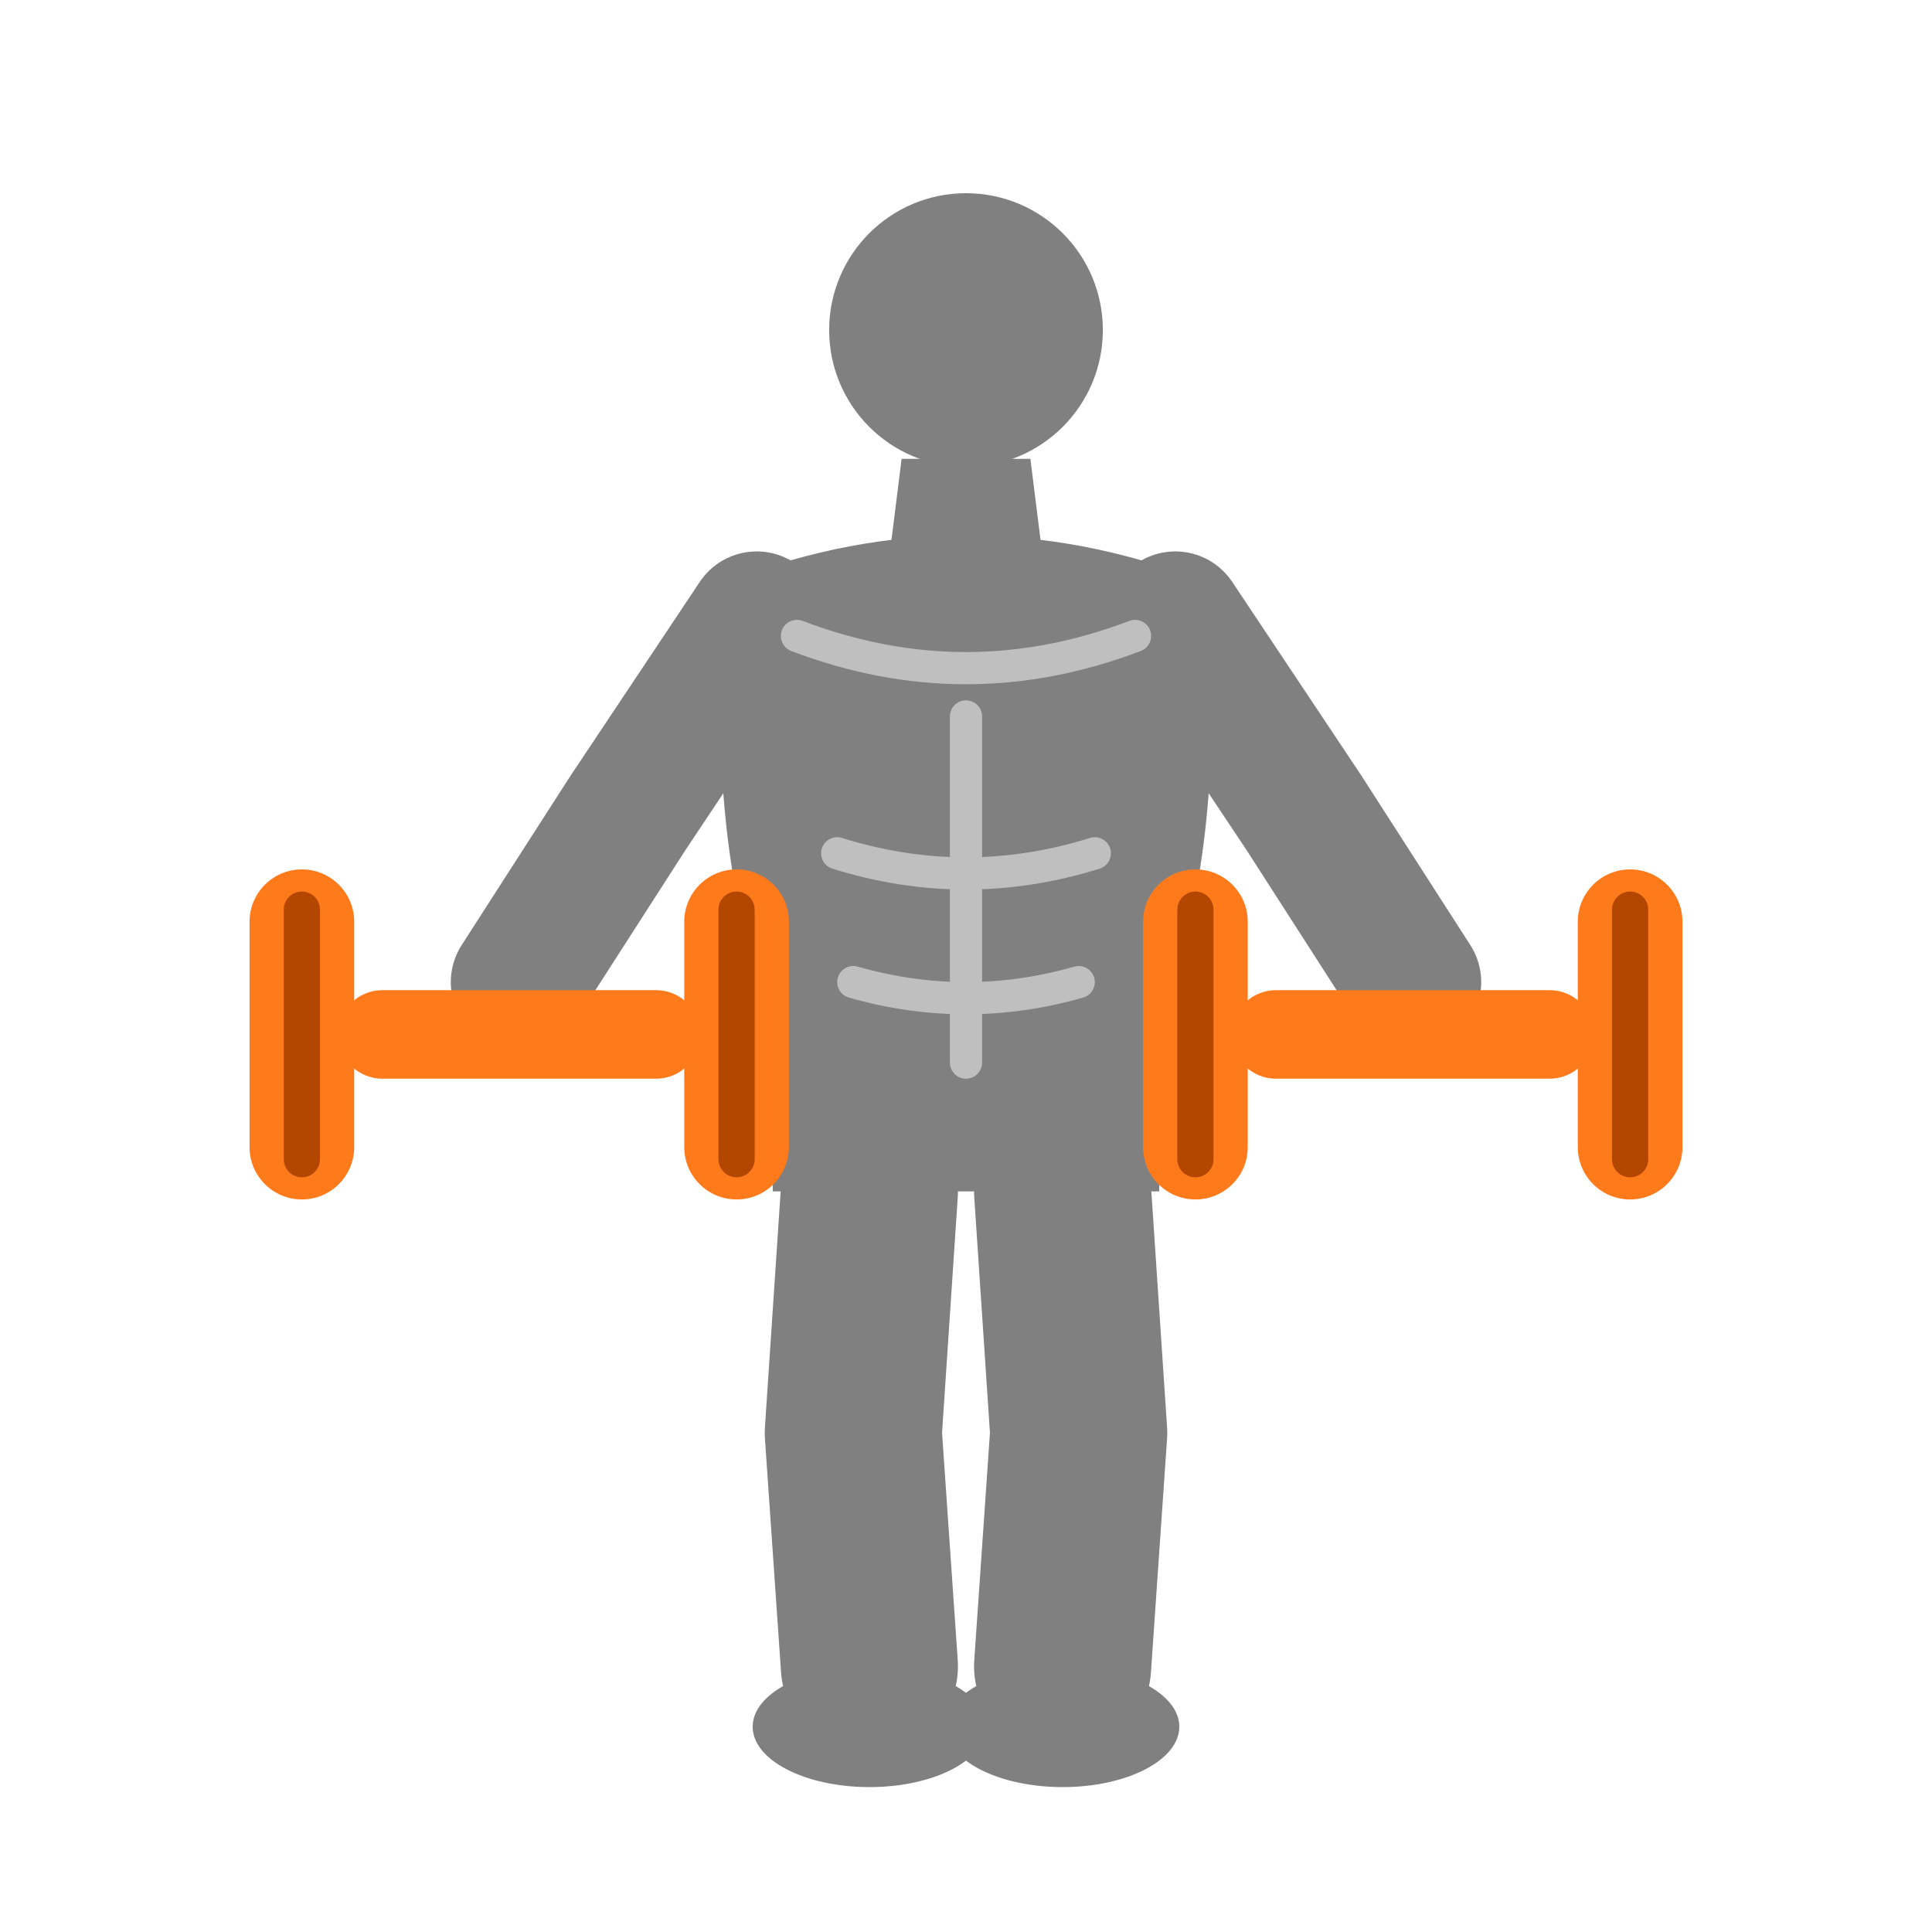
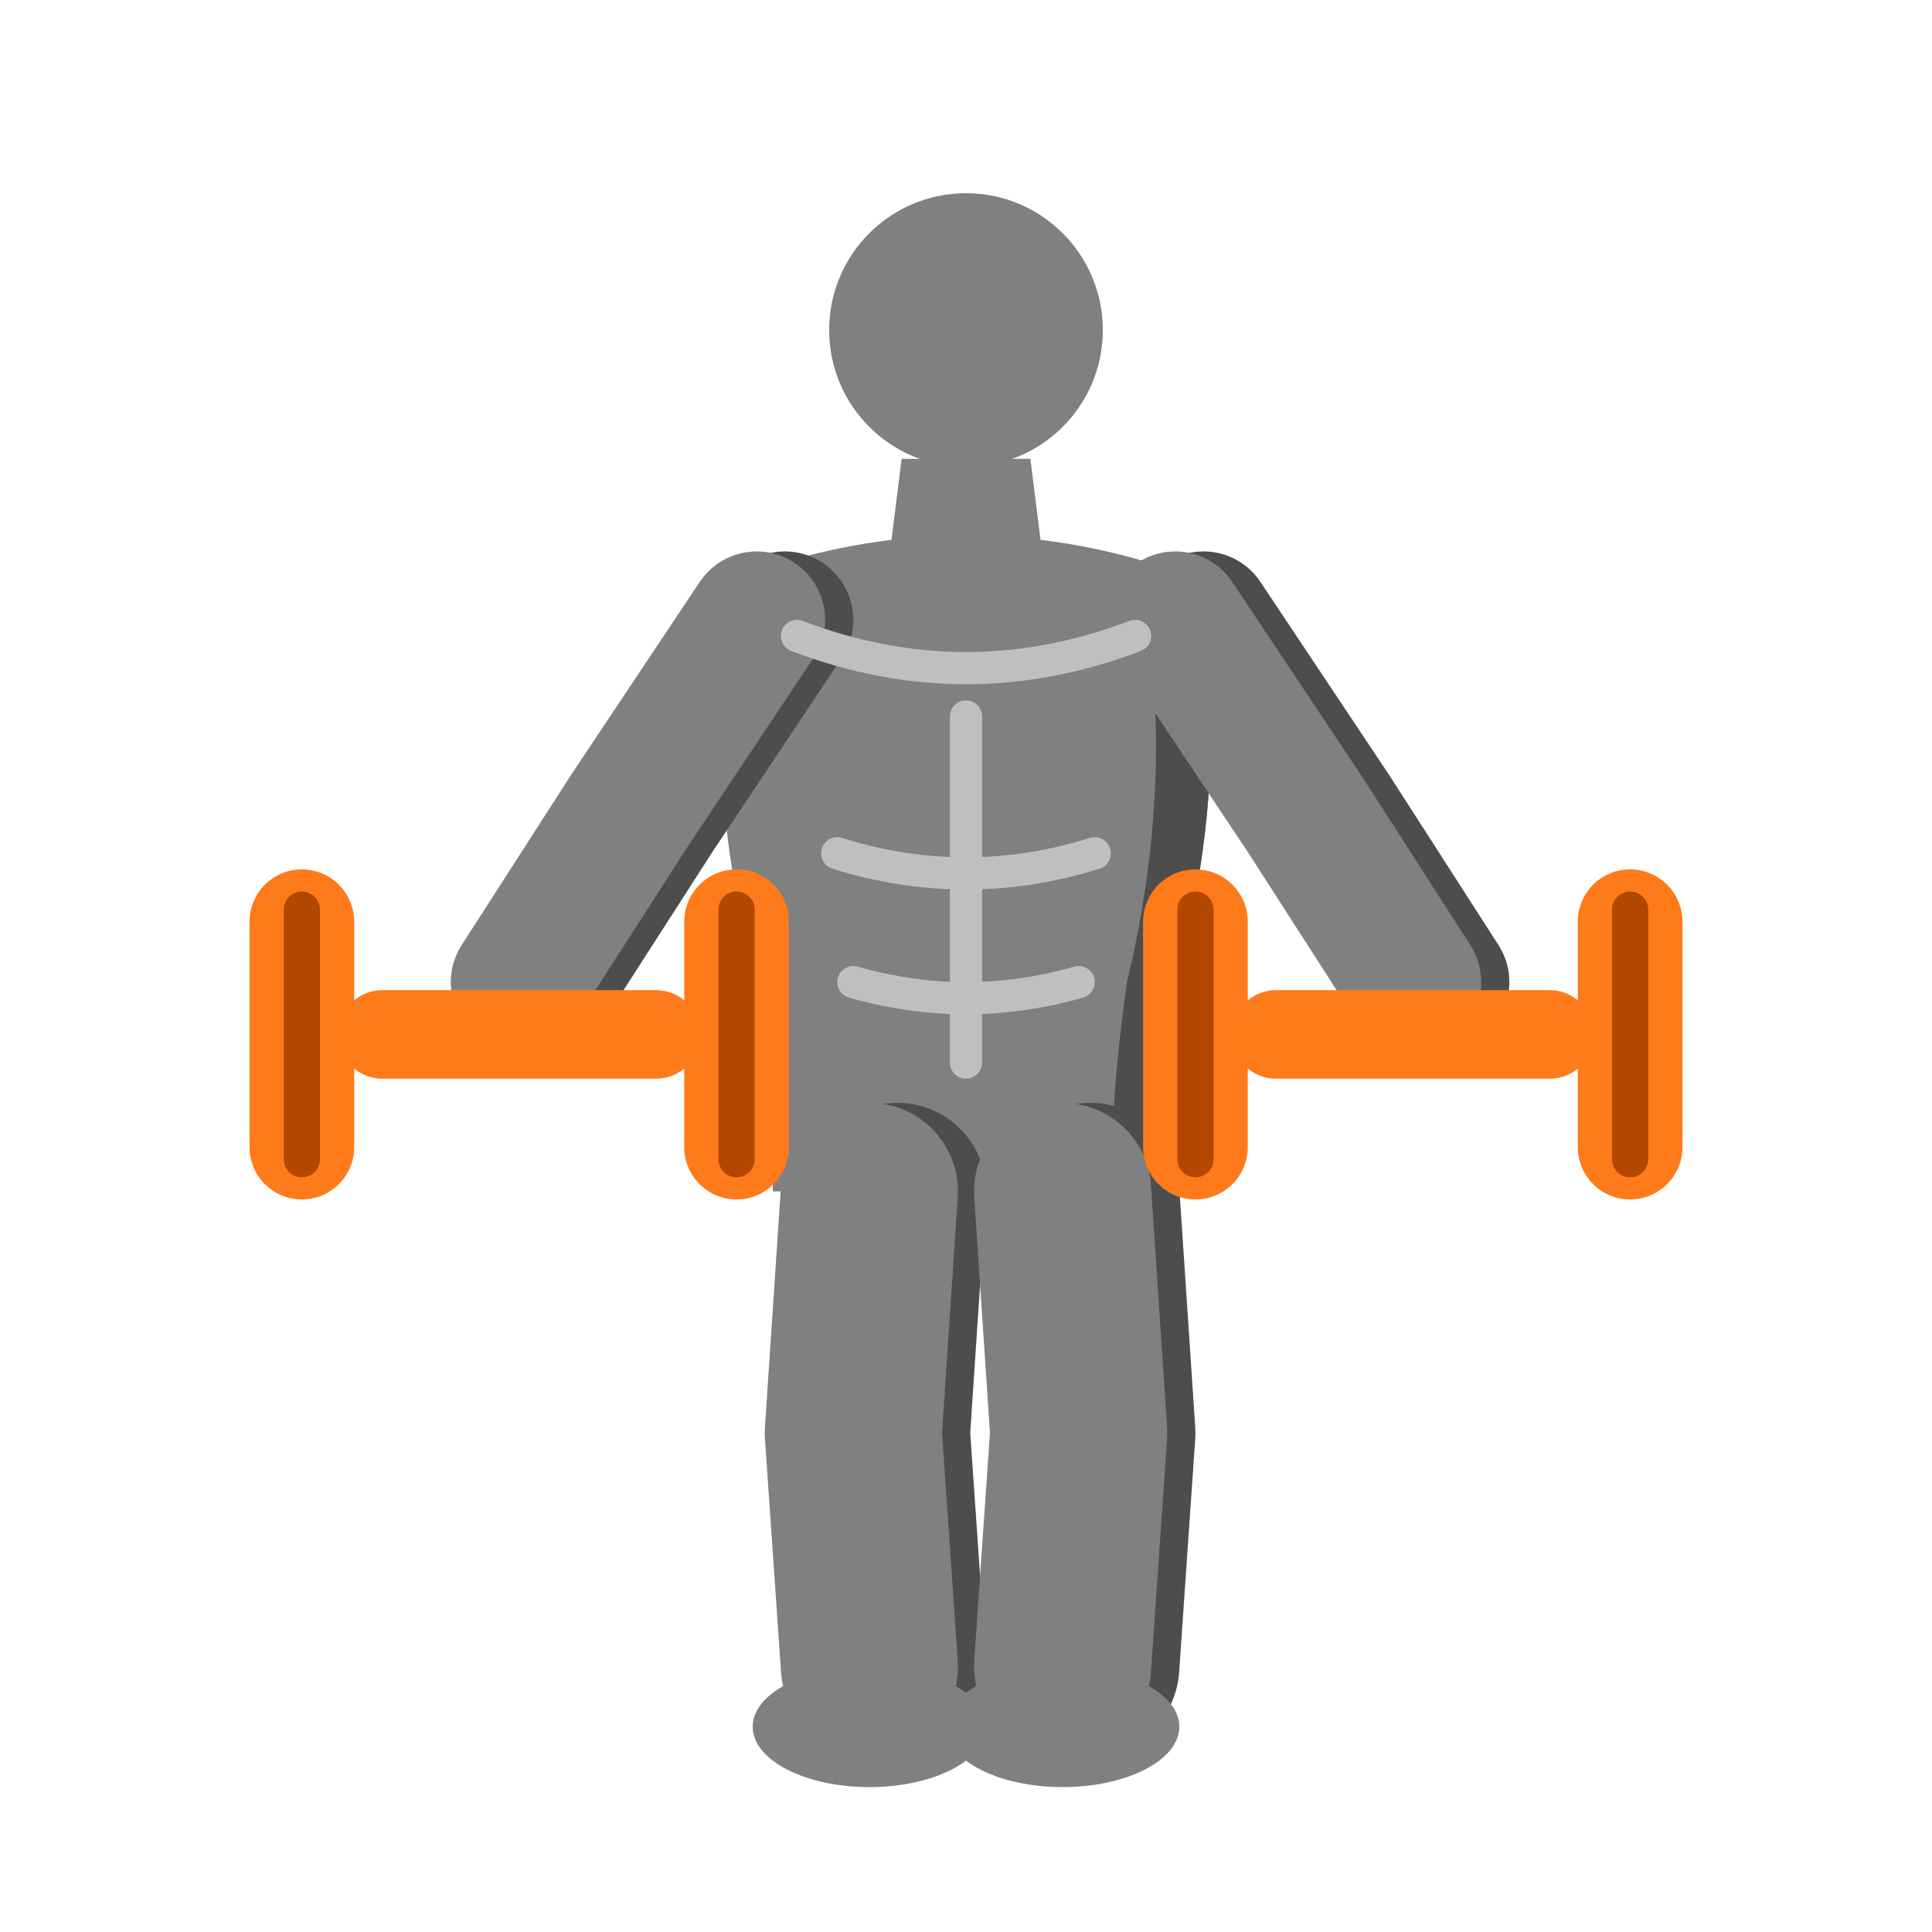
<svg viewBox="0 0 48 48">
  <circle fill="#808080" cx="24" cy="8.2" r="3.4" />
  <path fill="#808080" d="M22.4 11.4 L25.6 11.4 L25.9 13.8 L22.1 13.8 Z" />
  <path fill="#808080" d="M18.2 14.4 Q24 12.2 29.8 14.4 Q30.6 19.4 29.2 24.4 Q28.8 27.2 28.8 29.6 L19.2 29.6 Q19.2 27.2 18.8 24.4 Q17.4 19.4 18.2 14.4 Z" />
+   <path fill="#4d4d4d" d="M29.8 14.4 Q30.6 19.4 29.2 24.4 Q28.8 27.2 28.8 29.6 L27.6 29.6 Q27.6 27.2 28 24.4 Q29.2 19.4 28.4 14.8 Z" />
+   <path fill="none" stroke="#4d4d4d" stroke-width="3.4" stroke-linecap="round" stroke-linejoin="round" d="M 19.5 15.4 L 16.3 20.2 L 13.6 24.4" />
  <path fill="none" stroke="#808080" stroke-width="3.4" stroke-linecap="round" stroke-linejoin="round" d="M18.8 15.4 L15.6 20.2 L12.9 24.4" />
+   <path fill="none" stroke="#4d4d4d" stroke-width="3.4" stroke-linecap="round" stroke-linejoin="round" d="M 29.9 15.4 L 33.1 20.2 L 35.8 24.4" />
  <path fill="none" stroke="#808080" stroke-width="3.4" stroke-linecap="round" stroke-linejoin="round" d="M29.2 15.4 L32.4 20.2 L35.1 24.4" />
+   <path fill="none" stroke="#4d4d4d" stroke-width="4.4" stroke-linecap="round" stroke-linejoin="round" d="M 22.3 29.6 L 21.9 35.6 L 22.3 41.4" />
  <path fill="none" stroke="#808080" stroke-width="4.4" stroke-linecap="round" stroke-linejoin="round" d="M21.6 29.6 L21.2 35.6 L21.6 41.4" />
+   <path fill="none" stroke="#4d4d4d" stroke-width="4.4" stroke-linecap="round" stroke-linejoin="round" d="M 27.1 29.6 L 27.5 35.6 L 27.1 41.4" />
  <path fill="none" stroke="#808080" stroke-width="4.4" stroke-linecap="round" stroke-linejoin="round" d="M26.4 29.6 L26.8 35.6 L26.4 41.4" />
  <ellipse fill="#808080" cx="21.6" cy="42.9" rx="2.9" ry="1.5" />
  <ellipse fill="#808080" cx="26.4" cy="42.9" rx="2.9" ry="1.5" />
  <path fill="none" stroke="#bfbfbf" stroke-width="0.8" stroke-linecap="round" d="M19.8 15.8 Q24 17.4 28.2 15.8" />
  <path fill="none" stroke="#bfbfbf" stroke-width="0.8" stroke-linecap="round" d="M24 17.8 L24 26.4" />
  <path fill="none" stroke="#bfbfbf" stroke-width="0.8" stroke-linecap="round" d="M20.8 21.2 Q24 22.2 27.2 21.2 M21.2 24.4 Q24 25.2 26.8 24.4" />
  <g fill="#ff7a1a">
    <rect x="8.4" y="24.6" width="9" height="2.2" rx="1.1" />
    <rect x="6.2" y="21.6" width="2.6" height="8.2" rx="1.3" />
    <rect x="17" y="21.6" width="2.6" height="8.2" rx="1.3" />
  </g>
  <path fill="none" stroke="#b34700" stroke-width="0.9" stroke-linecap="round" d="M7.5 22.6 L7.5 28.8 M18.3 22.6 L18.3 28.8" />
  <g transform="translate(48 0) scale(-1 1)">
    <g fill="#ff7a1a">
      <rect x="8.4" y="24.6" width="9" height="2.2" rx="1.1" />
      <rect x="6.2" y="21.6" width="2.6" height="8.2" rx="1.3" />
      <rect x="17" y="21.6" width="2.6" height="8.2" rx="1.3" />
    </g>
    <path fill="none" stroke="#b34700" stroke-width="0.9" stroke-linecap="round" d="M7.5 22.6 L7.5 28.8 M18.3 22.6 L18.3 28.8" />
  </g>
</svg>
